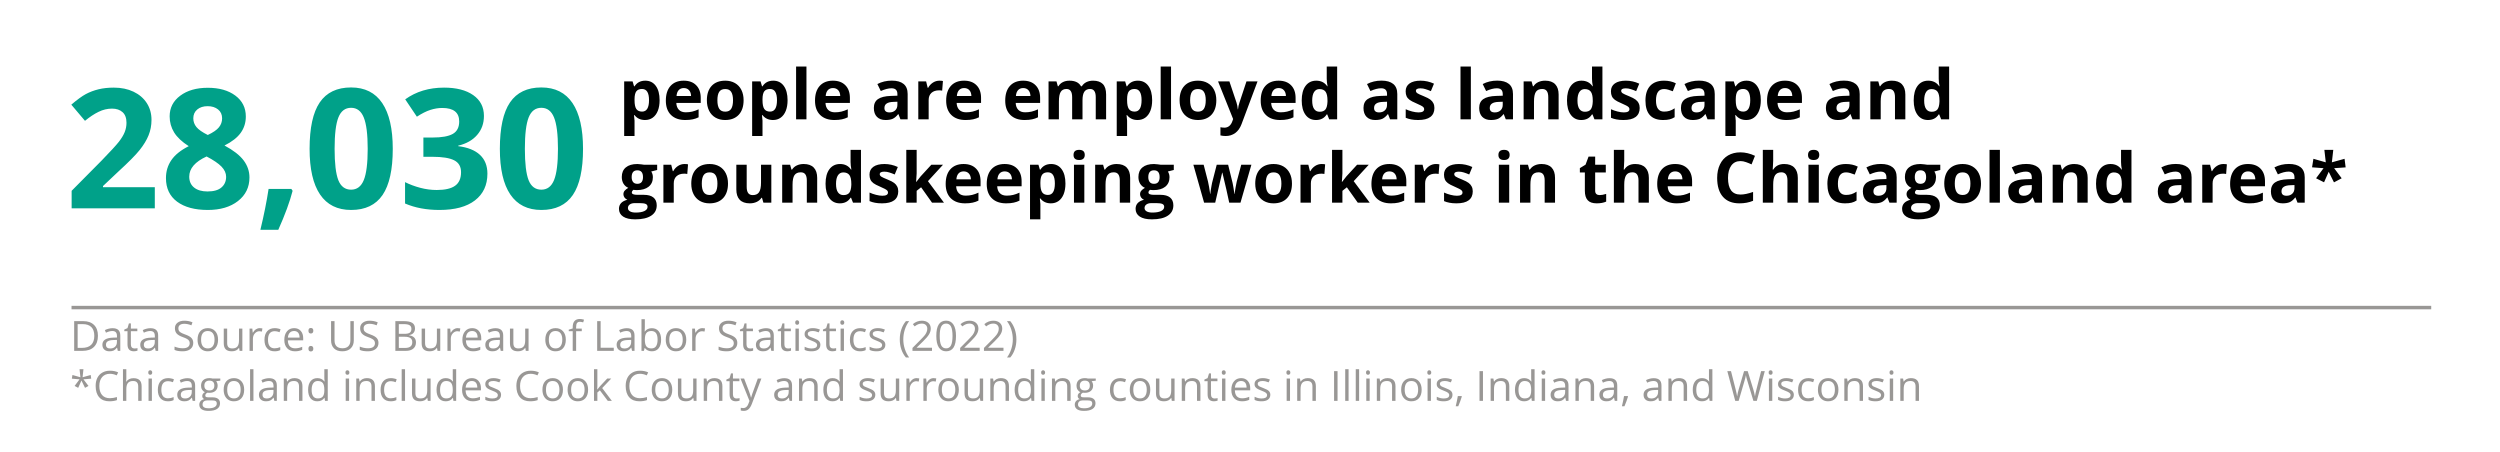
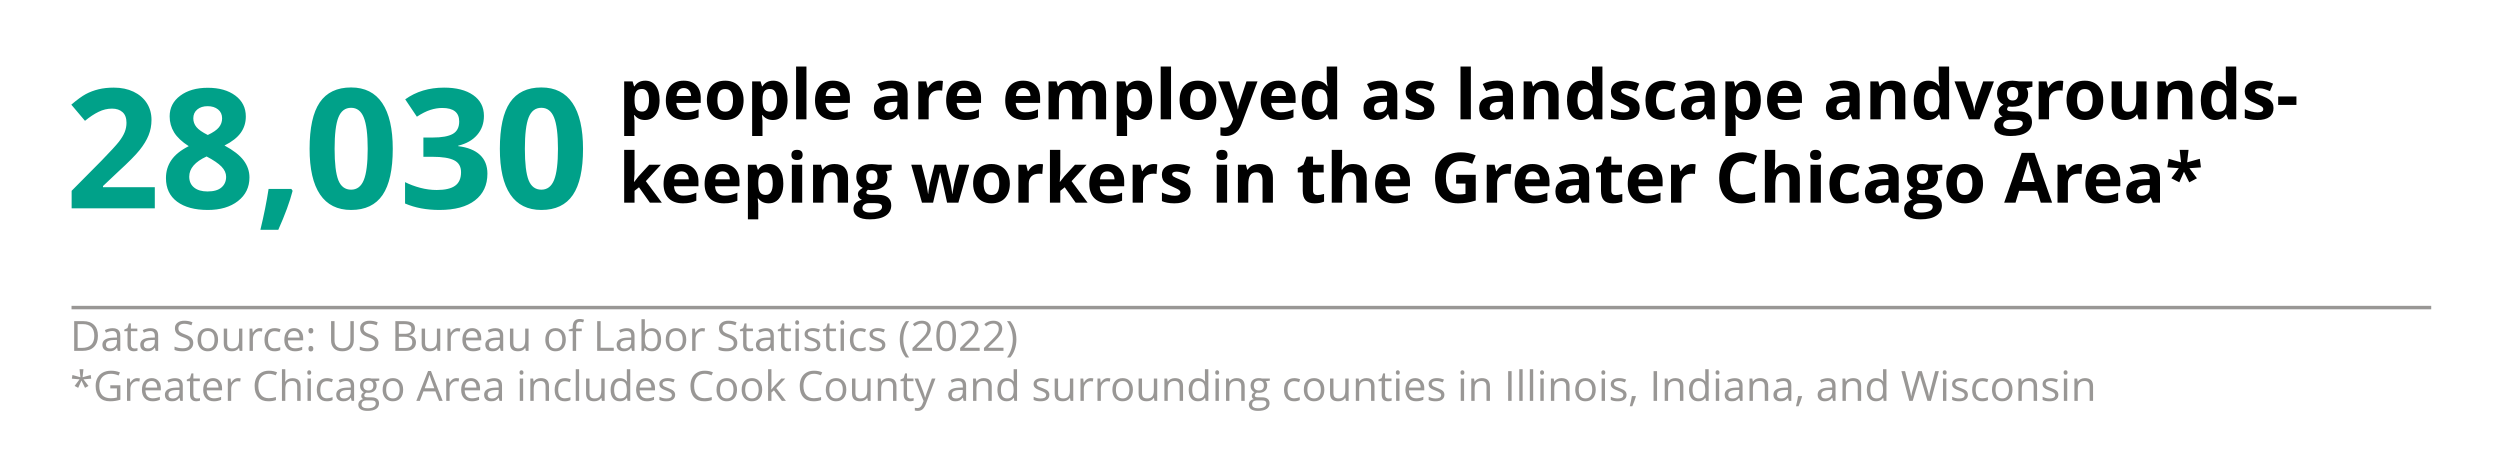
<svg xmlns="http://www.w3.org/2000/svg" id="content" viewBox="0 0 720 130">
  <defs>
    <style>
      .cls-1 {
        fill: none;
        stroke: #999795;
        stroke-miterlimit: 10;
      }

      .cls-2 {
        font-size: 20px;
      }

      .cls-2, .cls-3 {
        font-family: OpenSans-Bold, 'Open Sans';
        font-weight: 700;
      }

      .cls-4 {
        fill: #999795;
        font-family: OpenSans, 'Open Sans';
        font-size: 12px;
      }

      .cls-3 {
        fill: #00a189;
        font-size: 48px;
      }
    </style>
  </defs>
  <g>
    <text class="cls-4" transform="translate(20.19 101.05)">
      <tspan x="0" y="0">Data Source: US Bureau of Labor Statistics (2022)</tspan>
-       <tspan x="0" y="14.4">*Chicagoland includes Cook County and surrounding counties in Illinois, Indiana, and Wisconsin</tspan>
+       <tspan x="0" y="14.4">*Greater Chicago Area includes Cook County and surrounding counties in Illinois, Indiana, and Wisconsin</tspan>
    </text>
    <line class="cls-1" x1="20.6" y1="88.58" x2="700.19" y2="88.58" />
  </g>
  <text class="cls-2" transform="translate(178.2 34.36)">
-     <tspan x="0" y="0">people are employed as landscape and</tspan>
-     <tspan x="0" y="24">groundskeeping workers in the Chicagoland area*</tspan>
+     <tspan x="0" y="0">people are employed as landscape andvgrounds-</tspan>
+     <tspan x="0" y="24">keeping workers in the Greater Chicago Area*</tspan>
  </text>
  <text class="cls-3" transform="translate(18.71 60)">
    <tspan x="0" y="0">28,030</tspan>
  </text>
</svg>
